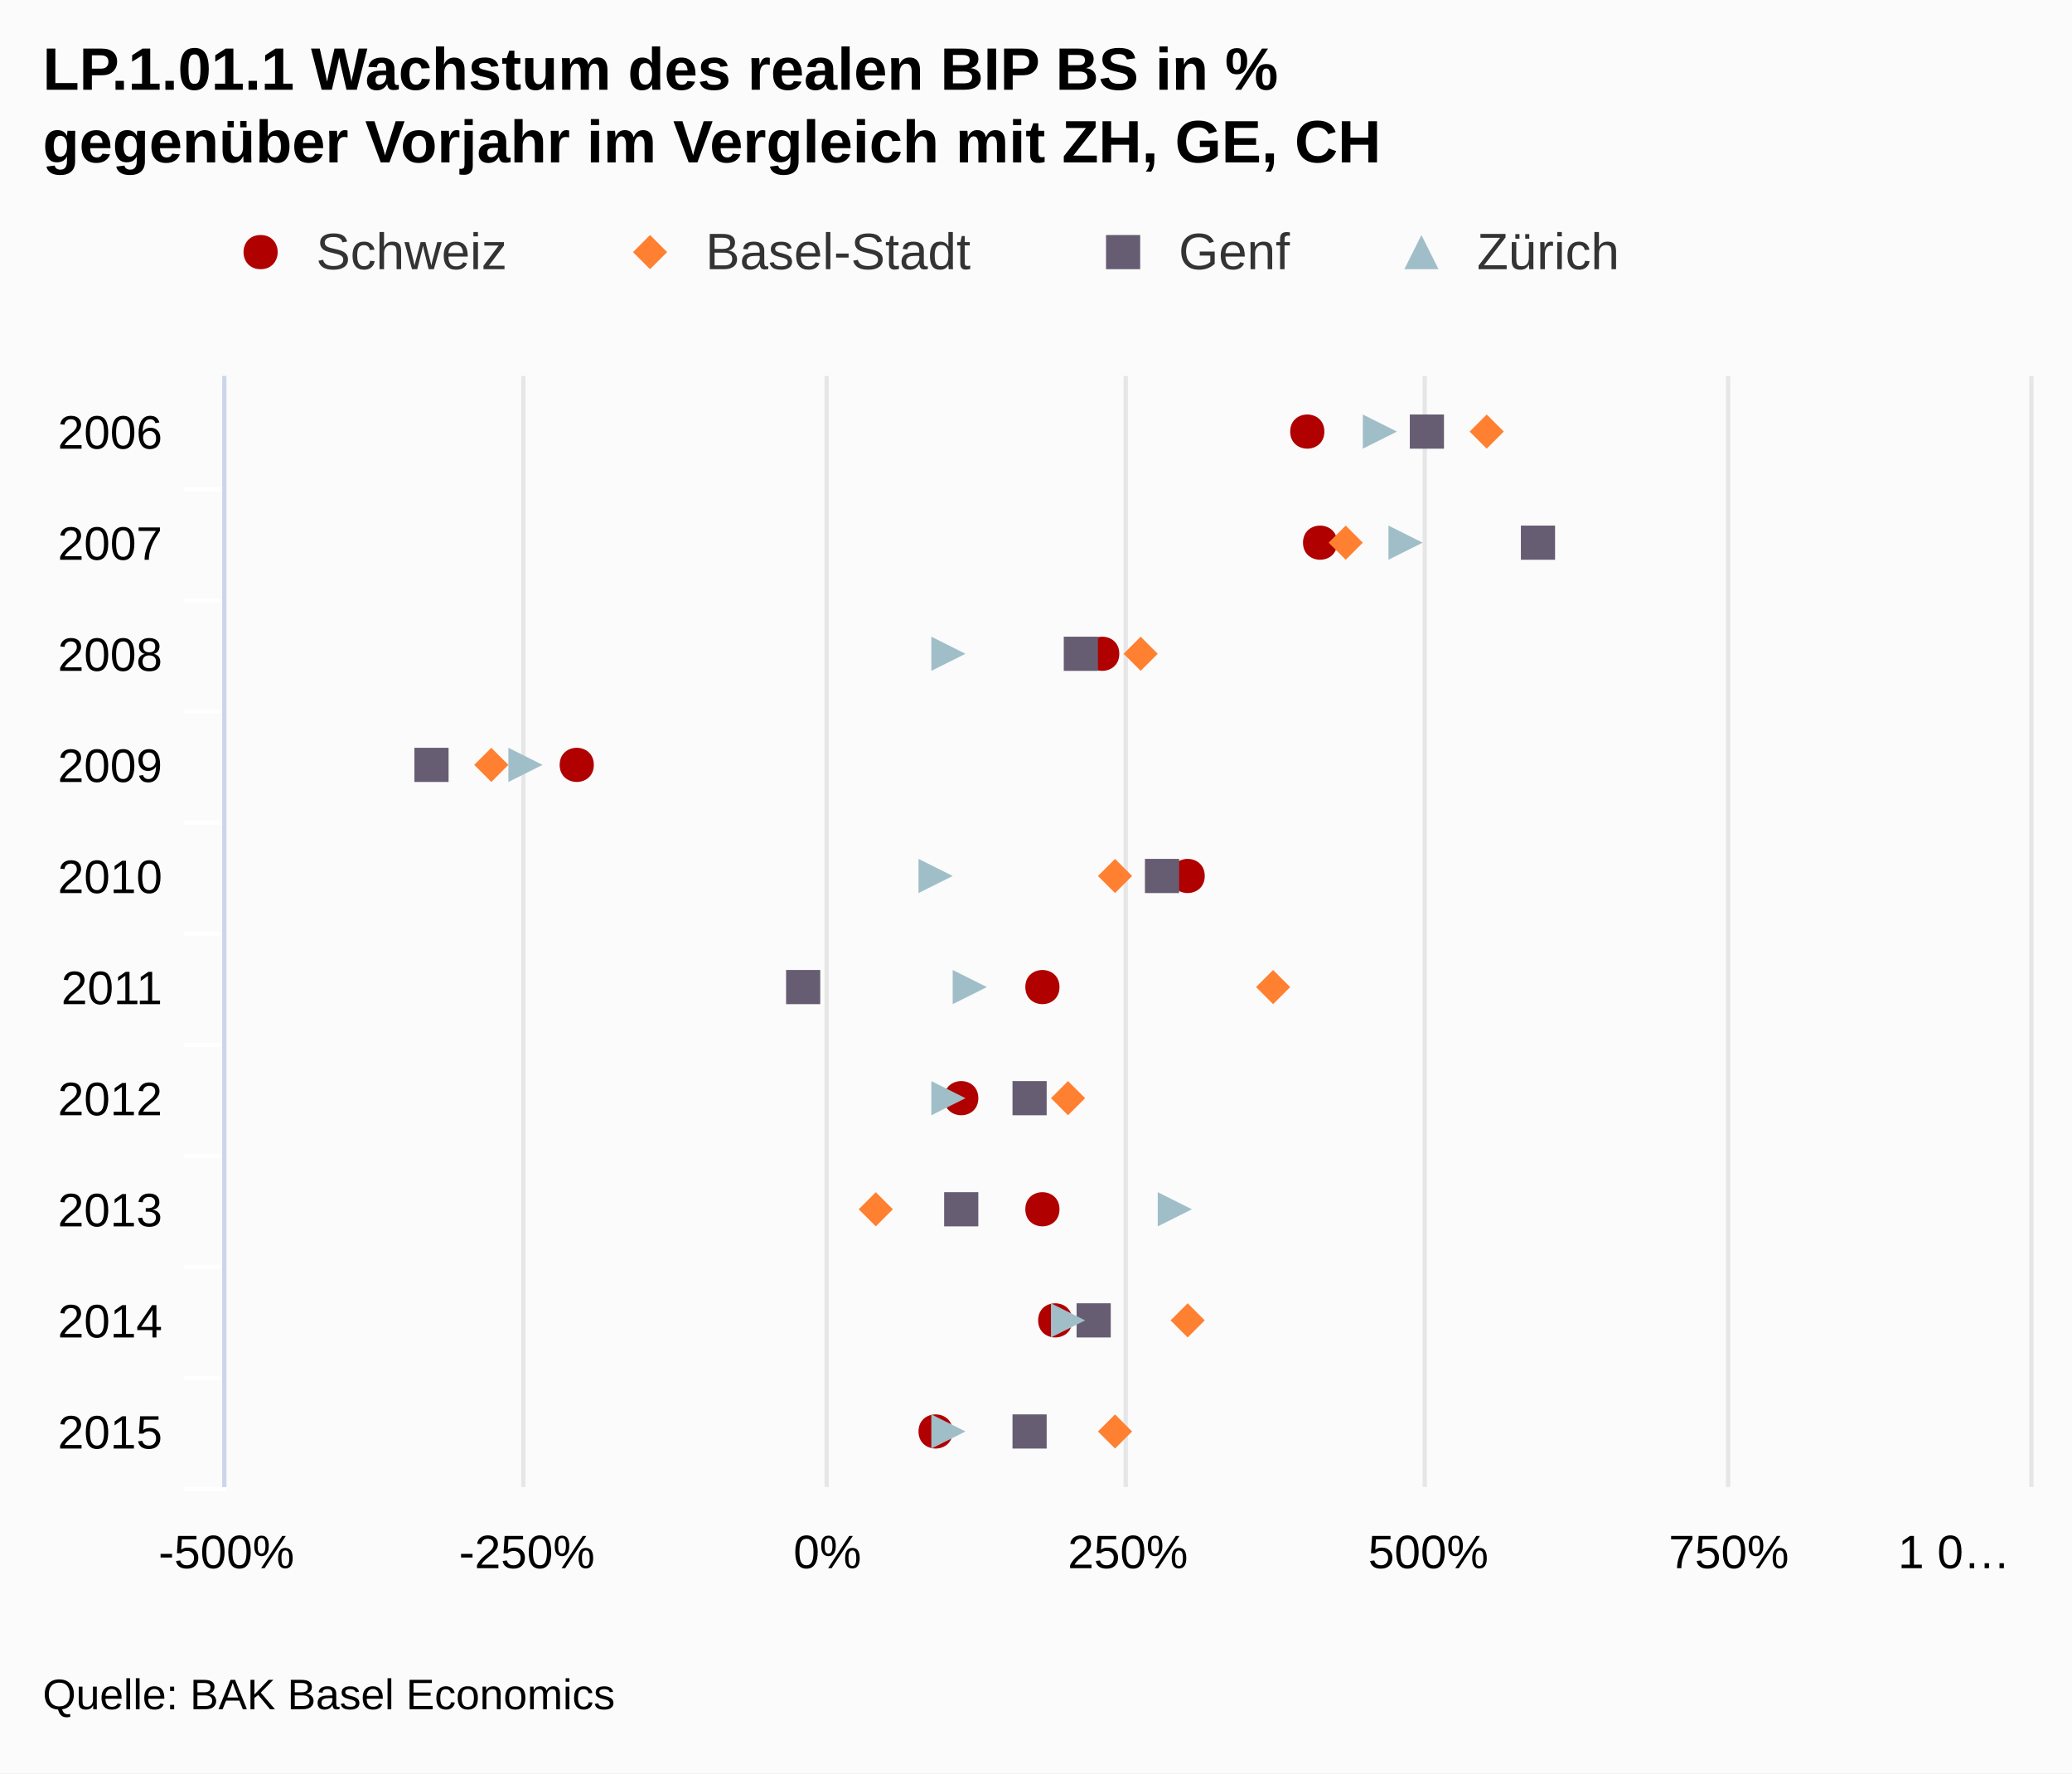
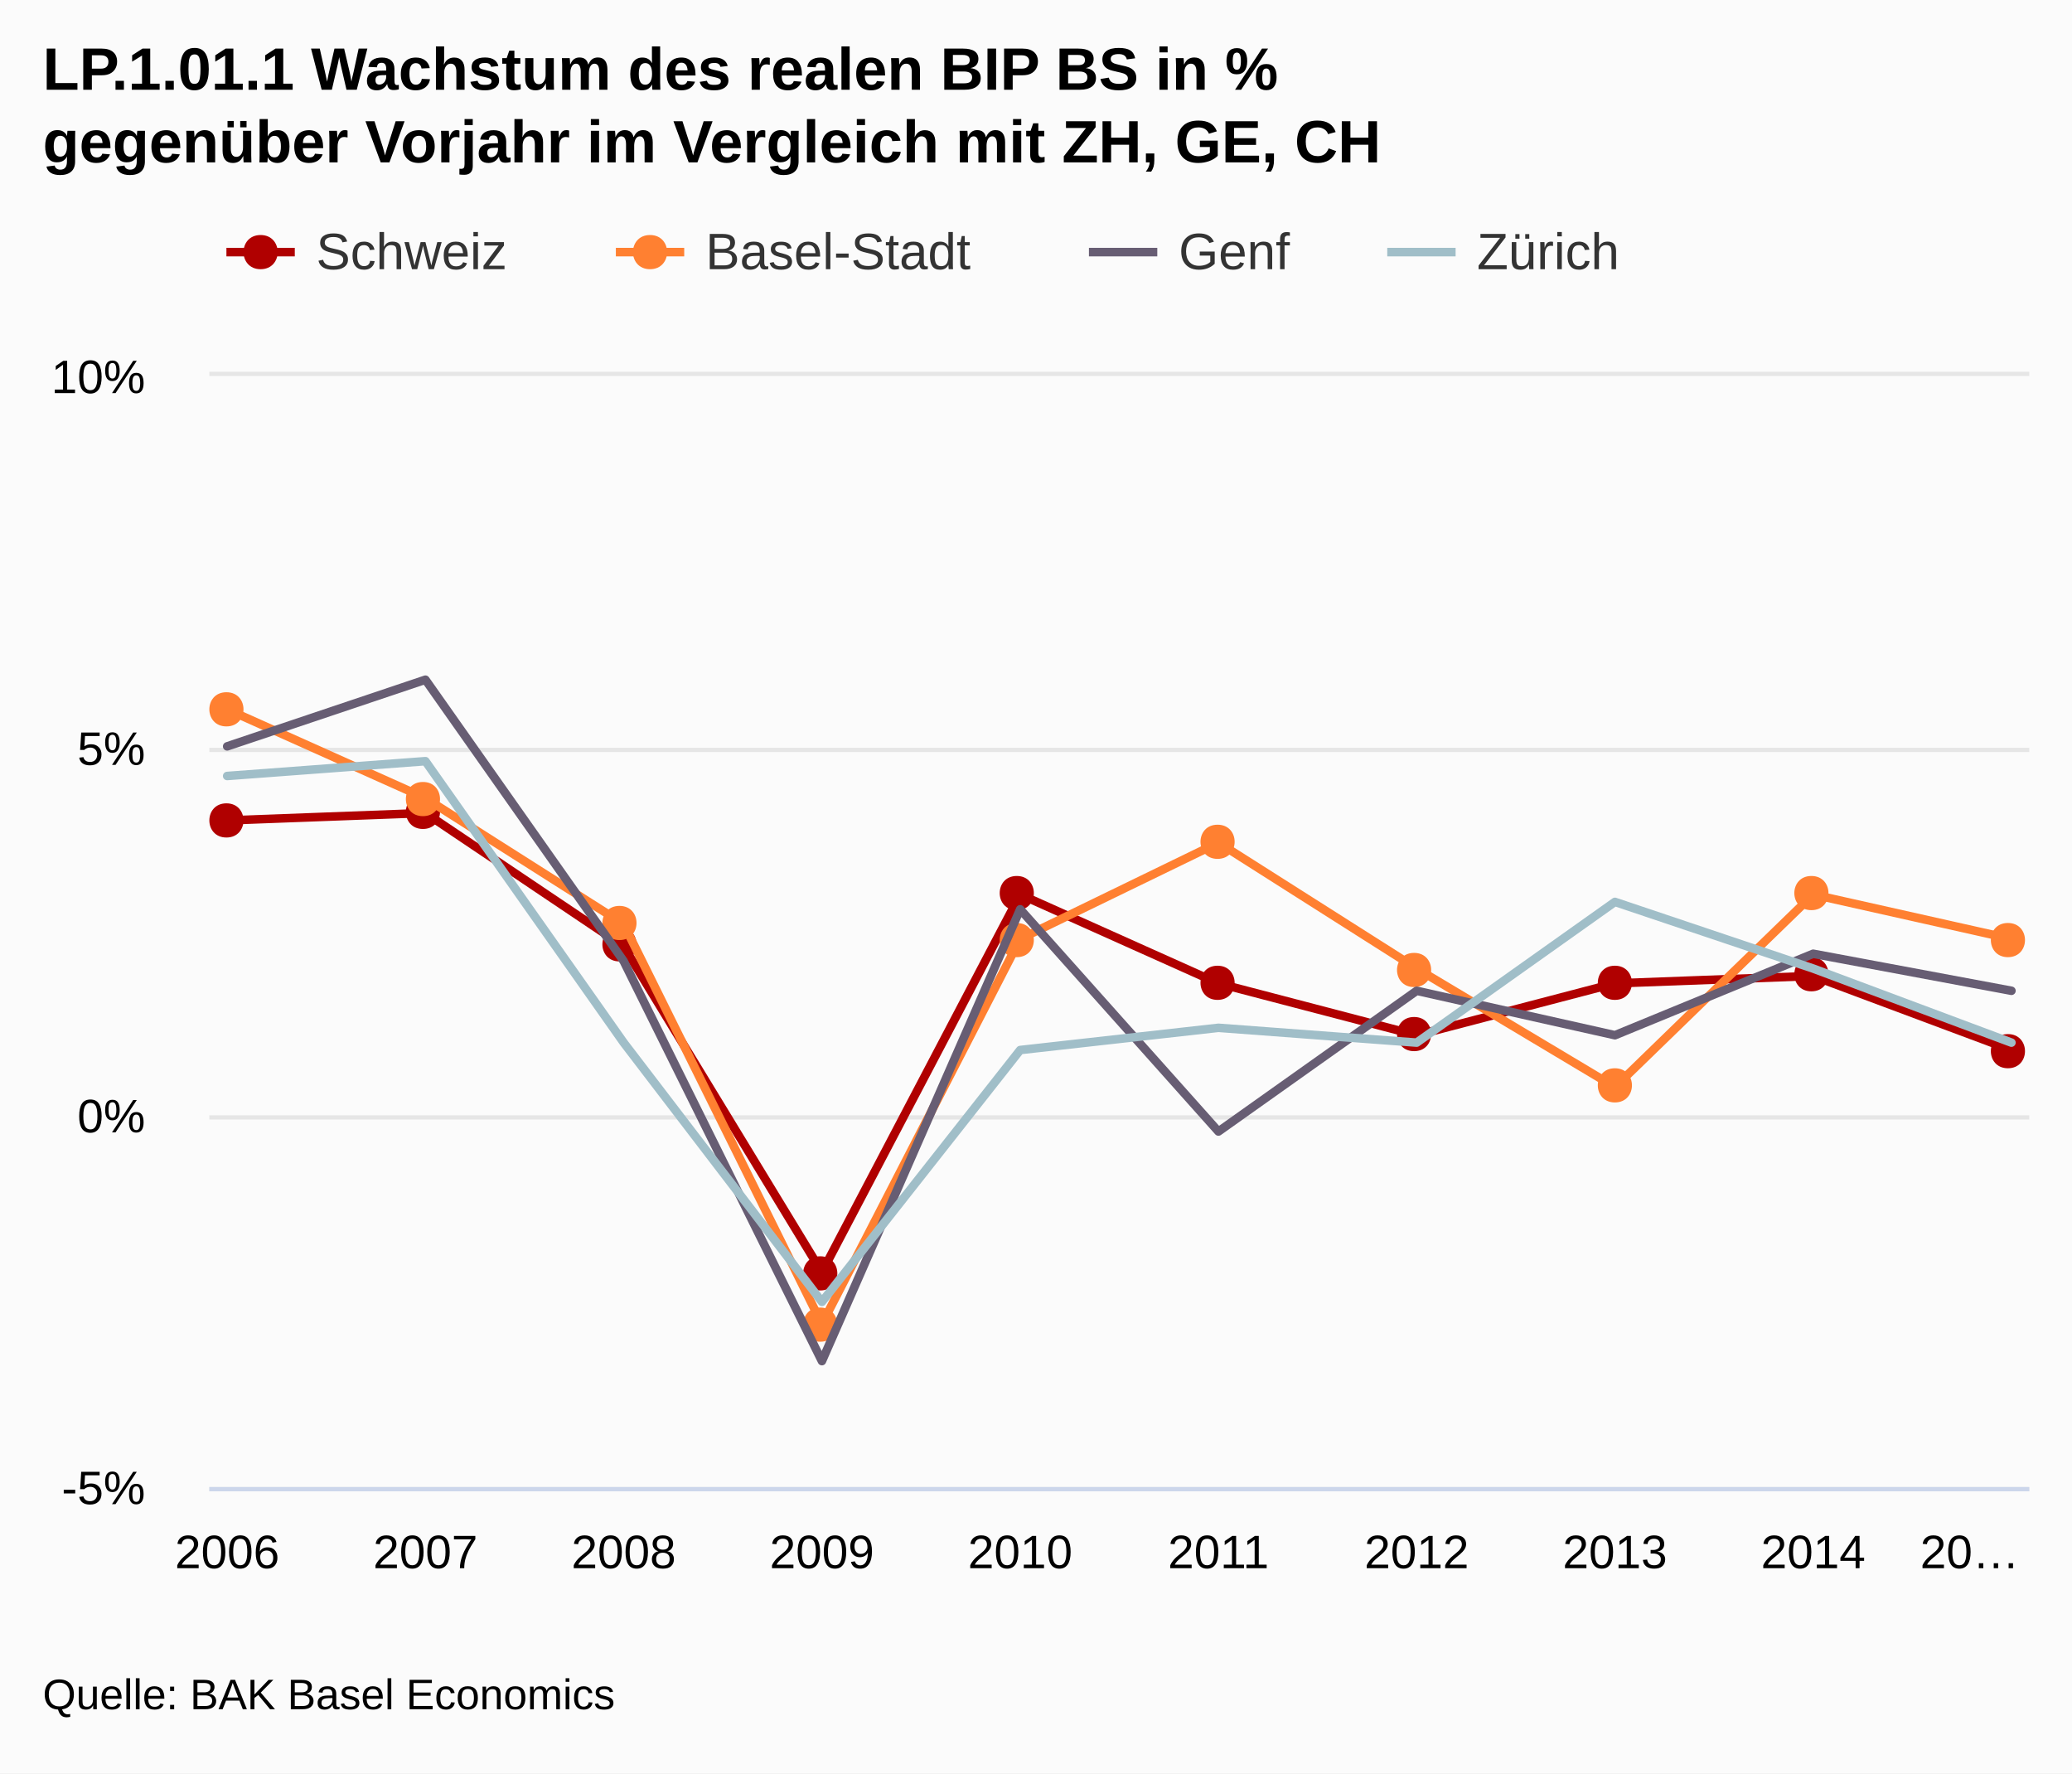
<svg xmlns="http://www.w3.org/2000/svg" class="highcharts-root" viewBox="0 0 485 415" font-family="Arial" font-size="12">
+   <defs>
+     <clipPath id="a">
+       <path fill="none" d="M0 0h426v260H0z" />
+     </clipPath>
+   </defs>
  <rect fill="#fbfbfb" class="highcharts-background" width="485" height="415" rx="0" ry="0" />
-   <path fill="none" class="highcharts-plot-background" d="M53 88h422v260H53z" />
+   <path fill="none" class="highcharts-plot-background" d="M49 88h426v260H49z" />
  <g class="highcharts-grid highcharts-xaxis-grid">
-     <path fill="none" class="highcharts-grid-line" d="M53 114.5h422m-422 26h422m-422 26h422m-422 26h422m-422 26h422m-422 26h422m-422 26h422m-422 26h422m-422 26h422m-422 26h422" />
+     <path fill="none" class="highcharts-grid-line" d="M52.5 88v260m47-260v260m46-260v260m46-260v260m47-260v260m46-260v260m47-260v260m46-260v260m46-260v260m47-260v260" />
  </g>
  <g class="highcharts-grid highcharts-yaxis-grid">
-     <path fill="none" stroke="#e6e6e6" class="highcharts-grid-line" d="M52.5 88v260m70-260v260m71-260v260m70-260v260m70-260v260m71-260v260m71-260v260" />
+     <path fill="none" stroke="#e6e6e6" class="highcharts-grid-line" d="M49 348.5h426m-426-87h426m-426-86h426m-426-88h426" />
  </g>
-   <path fill="none" class="highcharts-plot-border" d="M53 88h422v260H53z" />
+   <path fill="none" class="highcharts-plot-border" d="M49 88h426v260H49z" />
  <g class="highcharts-axis highcharts-xaxis">
-     <path fill="none" class="highcharts-tick" stroke="#FFF" d="M53 114.5H43m10 26H43m10 26H43m10 26H43m10 26H43m10 26H43m10 26H43m10 26H43m10 26H43m10 26H43" />
-     <path fill="none" class="highcharts-axis-line" stroke="#ccd6eb" d="M52.5 88v260" />
+     <path fill="none" class="highcharts-axis-line" stroke="#ccd6eb" d="M49 348.5h426" />
  </g>
  <g class="highcharts-axis highcharts-yaxis">
-     <path fill="none" class="highcharts-axis-line" d="M53 348h422" />
+     <path fill="none" class="highcharts-axis-line" d="M49 88v260" />
  </g>
  <g class="highcharts-series-group">
-     <g class="highcharts-markers highcharts-series-0 highcharts-scatter-series highcharts-color-undefined highcharts-tracker">
-       <path fill="#b00000" d="M223 335c0-5.328-8-5.328-8 0s8 5.328 8 0zm28-26c0-5.328-8-5.328-8 0s8 5.328 8 0zm-3-26c0-5.328-8-5.328-8 0s8 5.328 8 0zm-19-26c0-5.328-8-5.328-8 0s8 5.328 8 0zm19-26c0-5.328-8-5.328-8 0s8 5.328 8 0zm34-26c0-5.328-8-5.328-8 0s8 5.328 8 0z" class="highcharts-point" />
-       <path fill="#b00000" d="M139 179c0-5.328-8-5.328-8 0s8 5.328 8 0z" class="highcharts-point highcharts-negative" />
-       <path fill="#b00000" d="M262 153c0-5.328-8-5.328-8 0s8 5.328 8 0zm51-26c0-5.328-8-5.328-8 0s8 5.328 8 0zm-3-26c0-5.328-8-5.328-8 0s8 5.328 8 0z" class="highcharts-point" />
+     <g class="highcharts-series highcharts-series-0 highcharts-line-series highcharts-color-undefined" transform="translate(49 88)" clip-path="url(#a)">
+       <path fill="none" d="M4.176 104l46.406-1.733 46.405 31.2 46.405 76.266 46.405-88.4 46.406 20.8 46.405 12.134 46.405-12.134 46.405-1.733 46.406 17.333" class="highcharts-graph" stroke="#b00000" stroke-width="2" stroke-linejoin="round" stroke-linecap="round" />
+       <path fill="none" d="M-5.824 104h10l46.406-1.733 46.405 31.2 46.405 76.266 46.405-88.4 46.406 20.8 46.405 12.134 46.405-12.134 46.405-1.733 46.406 17.333h10" stroke-linejoin="round" stroke="rgba(192,192,192,0)" stroke-width="22" class="highcharts-tracker" />
    </g>
-     <g class="highcharts-markers highcharts-series-1 highcharts-scatter-series highcharts-color-undefined highcharts-tracker">
-       <path fill="#ff8031" d="M265 335l-4-4-4 4 4 4zm17-26l-4-4-4 4 4 4zm-73-26l-4-4-4 4 4 4zm45-26l-4-4-4 4 4 4zm48-26l-4-4-4 4 4 4zm-37-26l-4-4-4 4 4 4z" class="highcharts-point" />
-       <path fill="#ff8031" d="M119 179l-4-4-4 4 4 4z" class="highcharts-point highcharts-negative" />
-       <path fill="#ff8031" d="M271 153l-4-4-4 4 4 4zm48-26l-4-4-4 4 4 4zm33-26l-4-4-4 4 4 4z" class="highcharts-point" />
+     <g class="highcharts-markers highcharts-series-0 highcharts-line-series highcharts-color-undefined highcharts-tracker">
+       <path fill="#b00000" d="M470 242c5.328 0 5.328 8 0 8s-5.328-8 0-8zm-46-18c5.328 0 5.328 8 0 8s-5.328-8 0-8zm-46 2c5.328 0 5.328 8 0 8s-5.328-8 0-8zm-47 12c5.328 0 5.328 8 0 8s-5.328-8 0-8zm-46-12c5.328 0 5.328 8 0 8s-5.328-8 0-8zm-47-21c5.328 0 5.328 8 0 8s-5.328-8 0-8z" class="highcharts-point" />
+       <path fill="#b00000" d="M192 294c5.328 0 5.328 8 0 8s-5.328-8 0-8z" class="highcharts-point highcharts-negative" />
+       <path fill="#b00000" d="M145 217c5.328 0 5.328 8 0 8s-5.328-8 0-8zm-46-31c5.328 0 5.328 8 0 8s-5.328-8 0-8zm-46 2c5.328 0 5.328 8 0 8s-5.328-8 0-8z" class="highcharts-point" />
    </g>
-     <g class="highcharts-markers highcharts-series-2 highcharts-scatter-series highcharts-color-undefined highcharts-tracker">
-       <path fill="#675d73" d="M245 339v-8h-8v8zm15-26v-8h-8v8zm-31-26v-8h-8v8zm16-26v-8h-8v8z" class="highcharts-point" />
-       <path fill="#675d73" d="M192 235v-8h-8v8z" class="highcharts-point highcharts-negative" />
-       <path fill="#675d73" d="M276 209v-8h-8v8z" class="highcharts-point" />
-       <path fill="#675d73" d="M105 183v-8h-8v8z" class="highcharts-point highcharts-negative" />
-       <path fill="#675d73" d="M257 157v-8h-8v8zm107-26v-8h-8v8zm-26-26v-8h-8v8z" class="highcharts-point" />
+     <g class="highcharts-series highcharts-series-1 highcharts-line-series highcharts-color-undefined" transform="translate(49 88)" clip-path="url(#a)">
+       <path fill="none" d="M4.176 78l46.406 20.8 46.405 29.467 46.405 93.6 46.405-90.134 46.406-22.533 46.405 29.467 46.405 27.733 46.405-45.067 46.406 10.4" class="highcharts-graph" stroke="#ff8031" stroke-width="2" stroke-linejoin="round" stroke-linecap="round" />
+       <path fill="none" d="M-5.824 78h10l46.406 20.8 46.405 29.467 46.405 93.6 46.405-90.134 46.406-22.533 46.405 29.467 46.405 27.733 46.405-45.067 46.406 10.4h10" stroke-linejoin="round" stroke="rgba(192,192,192,0)" stroke-width="22" class="highcharts-tracker" />
    </g>
-     <g class="highcharts-markers highcharts-series-3 highcharts-scatter-series highcharts-color-undefined highcharts-tracker">
-       <path fill="#a0bec8" d="M226 335l-8-4v8zm28-26l-8-4v8zm25-26l-8-4v8zm-53-26l-8-4v8zm5-26l-8-4v8zm-8-26l-8-4v8z" class="highcharts-point" />
-       <path fill="#a0bec8" d="M127 179l-8-4v8z" class="highcharts-point highcharts-negative" />
-       <path fill="#a0bec8" d="M226 153l-8-4v8zm107-26l-8-4v8zm-6-26l-8-4v8z" class="highcharts-point" />
+     <g class="highcharts-markers highcharts-series-1 highcharts-line-series highcharts-color-undefined highcharts-tracker">
+       <path fill="#ff8031" d="M470 216c5.328 0 5.328 8 0 8s-5.328-8 0-8zm-46-11c5.328 0 5.328 8 0 8s-5.328-8 0-8zm-46 45c5.328 0 5.328 8 0 8s-5.328-8 0-8zm-47-27c5.328 0 5.328 8 0 8s-5.328-8 0-8zm-46-30c5.328 0 5.328 8 0 8s-5.328-8 0-8zm-47 23c5.328 0 5.328 8 0 8s-5.328-8 0-8z" class="highcharts-point" />
+       <path fill="#ff8031" d="M192 306c5.328 0 5.328 8 0 8s-5.328-8 0-8z" class="highcharts-point highcharts-negative" />
+       <path fill="#ff8031" d="M145 212c5.328 0 5.328 8 0 8s-5.328-8 0-8zm-46-29c5.328 0 5.328 8 0 8s-5.328-8 0-8zm-46-21c5.328 0 5.328 8 0 8s-5.328-8 0-8z" class="highcharts-point" />
+     </g>
+     <g class="highcharts-series highcharts-series-2 highcharts-line-series highcharts-color-undefined" transform="translate(49 88)" clip-path="url(#a)">
+       <path fill="none" d="M4.176 86.667l46.406-15.6 46.405 65.866 46.405 93.6L189.797 124.8l46.406 52 46.405-32.933 46.405 10.4 46.405-19.067 46.406 8.667" class="highcharts-graph" stroke="#675d73" stroke-width="2" stroke-linejoin="round" stroke-linecap="round" />
+       <path fill="none" d="M-5.824 86.667h10l46.406-15.6 46.405 65.866 46.405 93.6L189.797 124.8l46.406 52 46.405-32.933 46.405 10.4 46.405-19.067 46.406 8.667h10" stroke-linejoin="round" stroke="rgba(192,192,192,0)" stroke-width="22" class="highcharts-tracker" />
+     </g>
+     <g class="highcharts-series highcharts-series-3 highcharts-line-series highcharts-color-undefined" transform="translate(49 88)" clip-path="url(#a)">
+       <path fill="none" d="M4.176 93.6l46.406-3.467L96.987 156l46.405 60.667 46.405-58.934 46.406-5.2L282.608 156l46.405-32.933 46.405 15.6L421.824 156" class="highcharts-graph" stroke="#a0bec8" stroke-width="2" stroke-linejoin="round" stroke-linecap="round" />
+       <path fill="none" d="M-5.824 93.6h10l46.406-3.467L96.987 156l46.405 60.667 46.405-58.934 46.406-5.2L282.608 156l46.405-32.933 46.405 15.6L421.824 156h10" stroke-linejoin="round" stroke="rgba(192,192,192,0)" stroke-width="22" class="highcharts-tracker" />
    </g>
  </g>
  <text x="10" class="highcharts-title" style="width:421px" y="21" color="#000" font-size="14" font-weight="700">
    <tspan>LP.1.01.1 Wachstum des realen BIP BS in %</tspan>
    <tspan dy="17" x="10">gegenüber Vorjahr im Vergleich mit ZH, GE, CH</tspan>
  </text>
  <g class="highcharts-legend" transform="translate(45 45)">
    <rect fill="none" class="highcharts-legend-box" rx="0" ry="0" width="348" height="31" />
-     <g class="highcharts-legend-item highcharts-scatter-series highcharts-color-undefined highcharts-series-0">
-       <path fill="none" d="M8 14h16" class="highcharts-graph" />
+     <g class="highcharts-legend-item highcharts-line-series highcharts-color-undefined highcharts-series-0">
+       <path fill="none" d="M8 14h16" class="highcharts-graph" stroke="#b00000" stroke-width="2" />
      <path fill="#b00000" d="M16 10c5.328 0 5.328 8 0 8s-5.328-8 0-8z" class="highcharts-point" />
      <text x="21" y="15" color="#333" font-weight="400" cursor="pointer" fill="#333" transform="translate(8 3)">
                Schweiz
            </text>
    </g>
-     <g class="highcharts-legend-item highcharts-scatter-series highcharts-color-undefined highcharts-series-1">
-       <path fill="none" d="M99.156 14h16" class="highcharts-graph" />
-       <path fill="#ff8031" d="M107.156 10l4 4-4 4-4-4z" class="highcharts-point" />
+     <g class="highcharts-legend-item highcharts-line-series highcharts-color-undefined highcharts-series-1">
+       <path fill="none" d="M99.156 14h16" class="highcharts-graph" stroke="#ff8031" stroke-width="2" />
+       <path fill="#ff8031" d="M107.156 10c5.328 0 5.328 8 0 8s-5.328-8 0-8z" class="highcharts-point" />
      <text x="21" y="15" color="#333" font-weight="400" cursor="pointer" fill="#333" transform="translate(99.156 3)">
                Basel-Stadt
            </text>
    </g>
-     <g class="highcharts-legend-item highcharts-scatter-series highcharts-color-undefined highcharts-series-2">
-       <path fill="none" d="M209.89 14h16" class="highcharts-graph" />
-       <path fill="#675d73" d="M213.89 10h8v8h-8z" class="highcharts-point" />
+     <g class="highcharts-legend-item highcharts-line-series highcharts-color-undefined highcharts-series-2">
+       <path fill="none" d="M209.89 14h16" class="highcharts-graph" stroke="#675d73" stroke-width="2" />
      <text x="21" y="15" color="#333" font-weight="400" cursor="pointer" fill="#333" transform="translate(209.89 3)">
                Genf
            </text>
    </g>
-     <g class="highcharts-legend-item highcharts-scatter-series highcharts-color-undefined highcharts-series-3">
-       <path fill="none" d="M279.719 14h16" class="highcharts-graph" />
-       <path fill="#a0bec8" d="M287.719 10l4 8h-8z" class="highcharts-point" />
+     <g class="highcharts-legend-item highcharts-line-series highcharts-color-undefined highcharts-series-3">
+       <path fill="none" d="M279.719 14h16" class="highcharts-graph" stroke="#a0bec8" stroke-width="2" />
      <text x="21" y="15" color="#333" font-weight="400" cursor="pointer" fill="#333" transform="translate(279.719 3)">
                Zürich
            </text>
    </g>
  </g>
-   <g class="highcharts-axis-labels highcharts-xaxis-labels" text-anchor="end" color="#000" cursor="default" font-size="11">
-     <text x="38" style="width:150px" y="105">
-       <tspan>2006</tspan>
-     </text>
-     <text x="38" style="width:150px" y="131">
-       <tspan>2007</tspan>
-     </text>
-     <text x="38" style="width:150px" y="157">
-       <tspan>2008</tspan>
-     </text>
-     <text x="38" style="width:150px" y="183">
-       <tspan>2009</tspan>
-     </text>
-     <text x="38" style="width:150px" y="209">
-       <tspan>2010</tspan>
-     </text>
-     <text x="38" style="width:150px" y="235">
-       <tspan>2011</tspan>
-     </text>
-     <text x="38" style="width:150px" y="261">
-       <tspan>2012</tspan>
-     </text>
-     <text x="38" style="width:150px" y="287">
-       <tspan>2013</tspan>
-     </text>
-     <text x="38" style="width:150px" y="313">
-       <tspan>2014</tspan>
-     </text>
-     <text x="38" style="width:150px" y="339">
-       <tspan>2015</tspan>
+   <g class="highcharts-axis-labels highcharts-xaxis-labels" text-anchor="middle" color="#000" cursor="default" font-size="11">
+     <text x="53.176" y="367">
+             2006
+         </text>
+     <text x="99.582" y="367">
+             2007
+         </text>
+     <text x="145.987" y="367">
+             2008
+         </text>
+     <text x="192.392" y="367">
+             2009
+         </text>
+     <text x="238.797" y="367">
+             2010
+         </text>
+     <text x="285.203" y="367">
+             2011
+         </text>
+     <text x="331.608" y="367">
+             2012
+         </text>
+     <text x="378.013" y="367">
+             2013
+         </text>
+     <text x="424.418" y="367">
+             2014
+         </text>
+     <text x="461.078" style="width:27.843" y="367" text-overflow="ellipsis">
+       <tspan>20…</tspan>
    </text>
  </g>
-   <g class="highcharts-axis-labels highcharts-yaxis-labels" text-anchor="middle" color="#000" cursor="default" font-size="11">
-     <text x="193.667" y="367">
-             0%
-         </text>
-     <text x="457.417" style="width:35.167" y="367" text-overflow="ellipsis">
-       <tspan>1 0…</tspan>
+   <g class="highcharts-axis-labels highcharts-yaxis-labels" text-anchor="end" color="#000" cursor="default" font-size="11">
+     <text x="34" style="width:150px" y="352">
+       <tspan>-5%</tspan>
    </text>
-     <text x="53" y="367">
-             -500%
-         </text>
-     <text x="123.333" y="367">
-             -250%
-         </text>
-     <text x="264" y="367">
-             250%
-         </text>
-     <text x="334.333" y="367">
-             500%
-         </text>
-     <text x="404.667" y="367">
-             750%
-         </text>
+     <text x="34" style="width:150px" y="265">
+       <tspan>0%</tspan>
+     </text>
+     <text x="34" style="width:150px" y="179">
+       <tspan>5%</tspan>
+     </text>
+     <text x="34" style="width:150px" y="92">
+       <tspan>10%</tspan>
+     </text>
  </g>
  <text x="10" class="highcharts-credits" y="400" cursor="default" color="#000" font-size="10">
    <tspan>Quelle: BAK Basel Economics</tspan>
  </text>
</svg>
